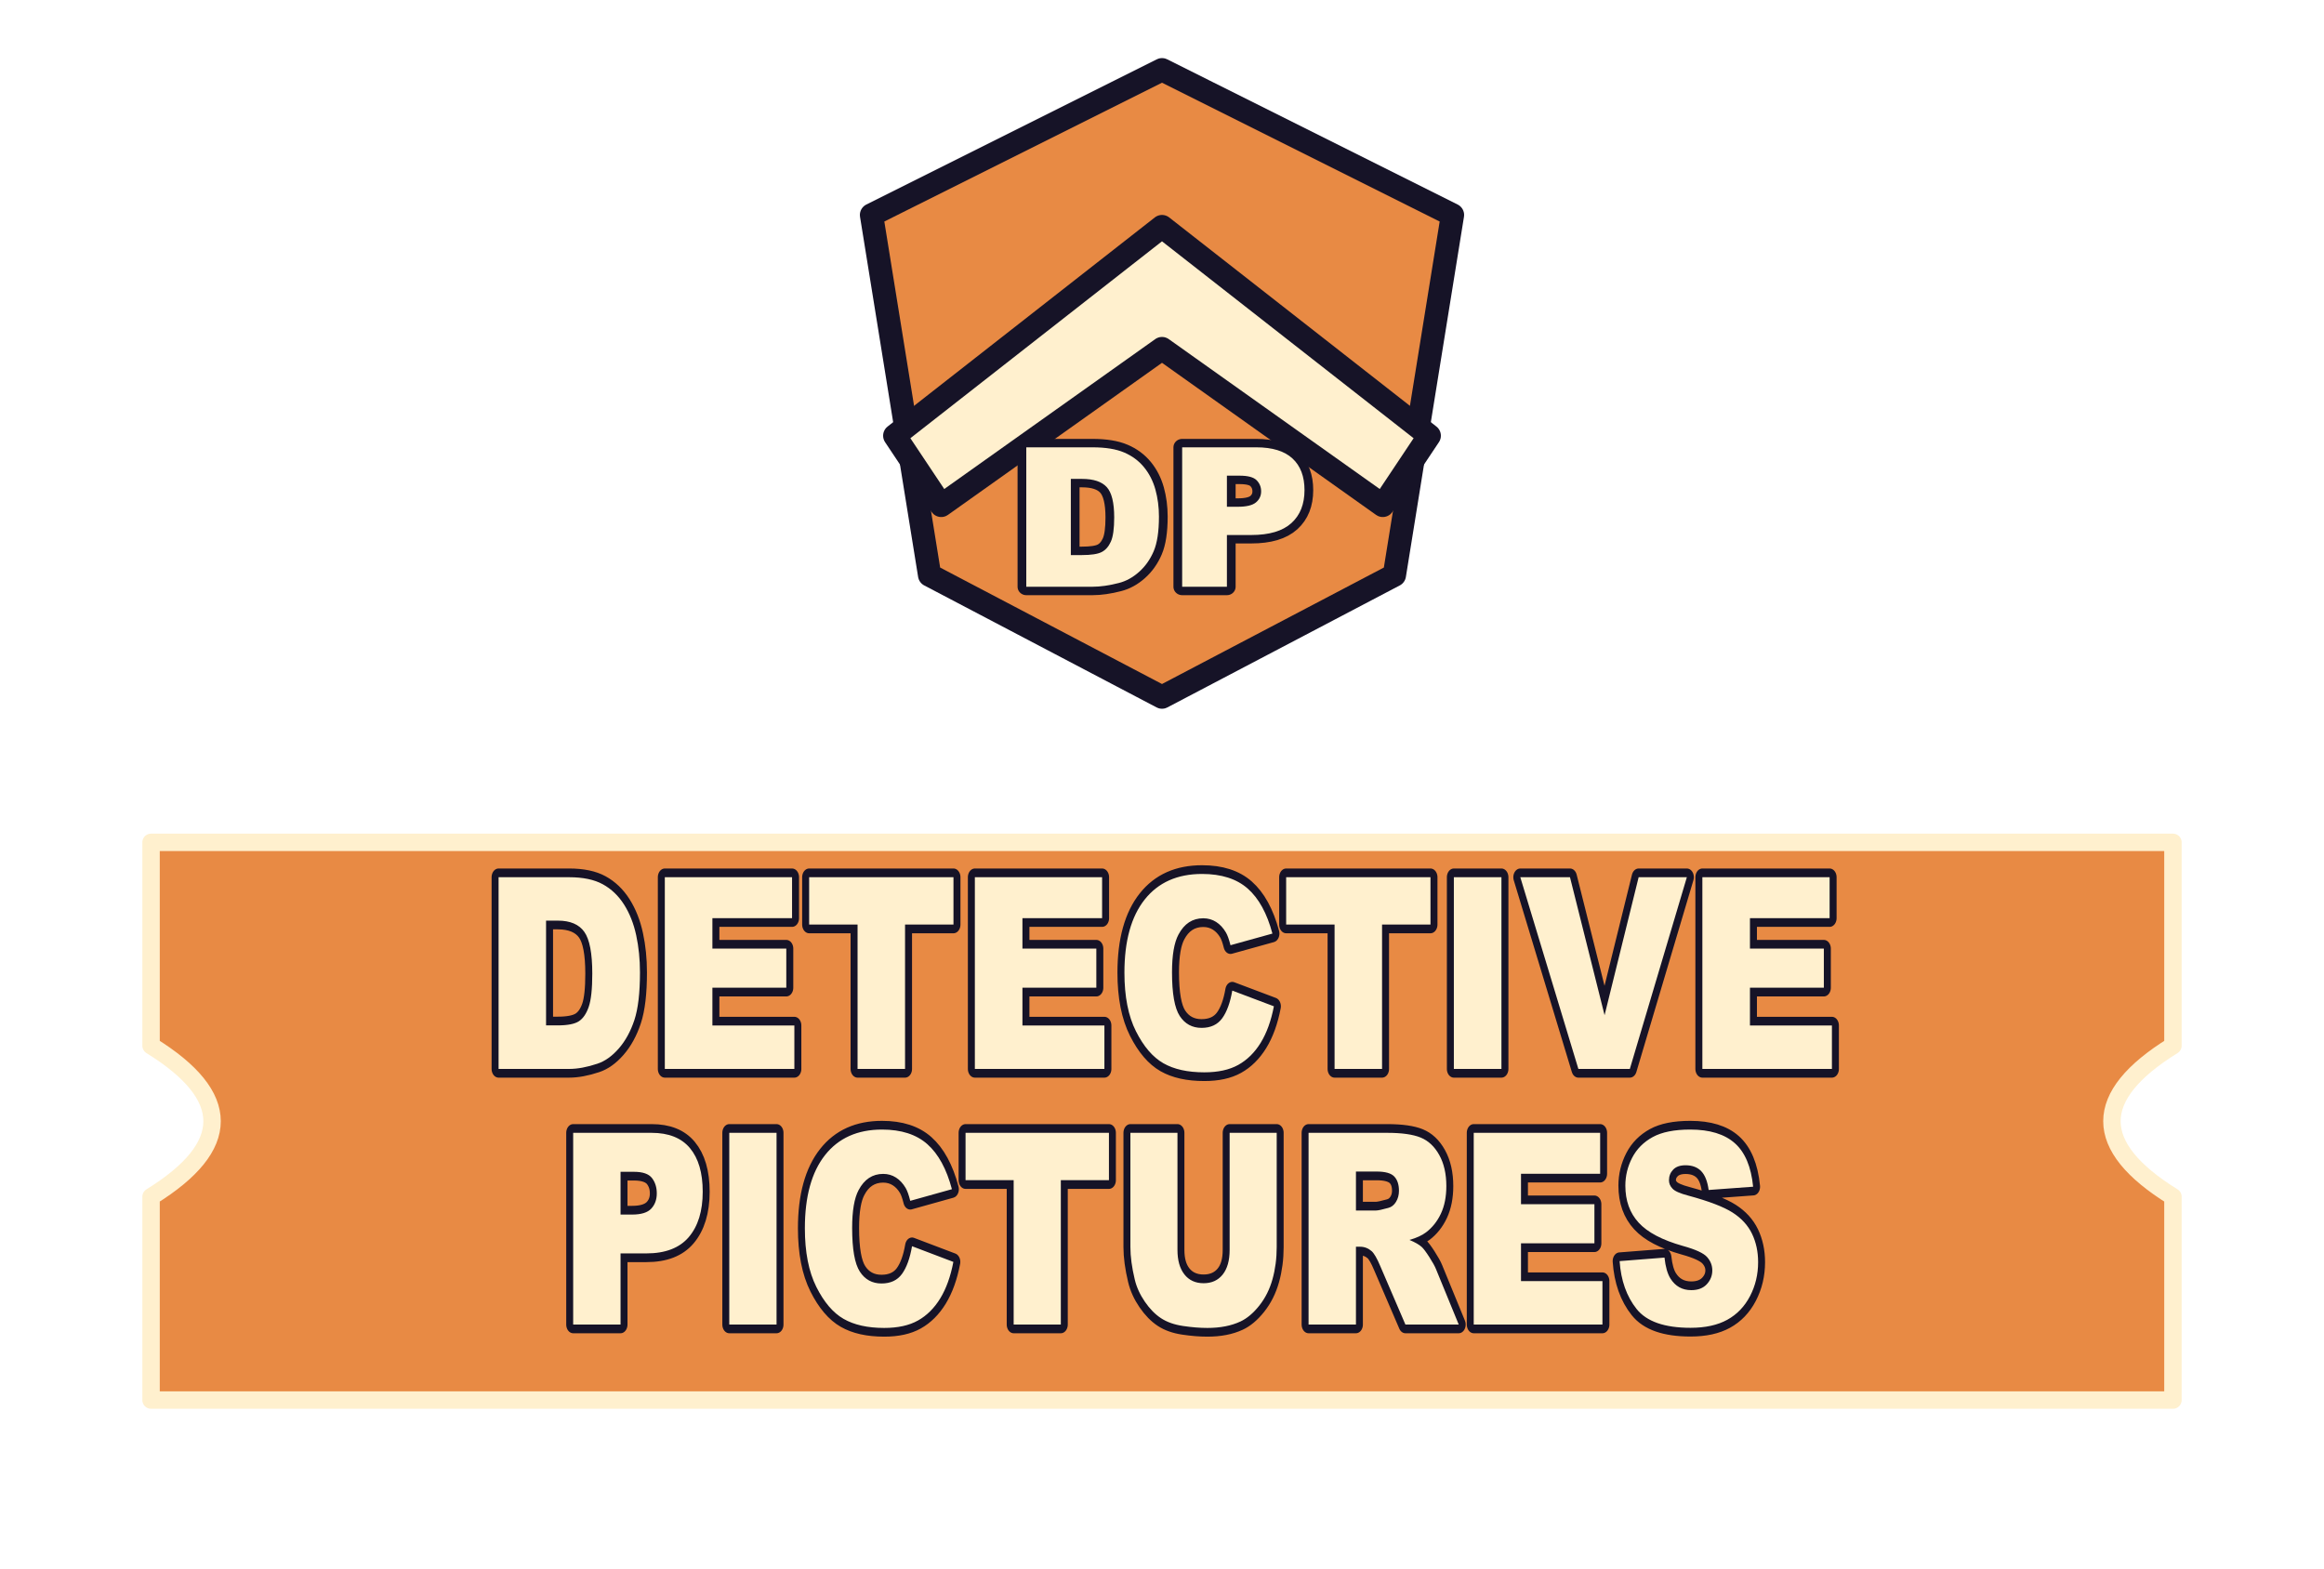
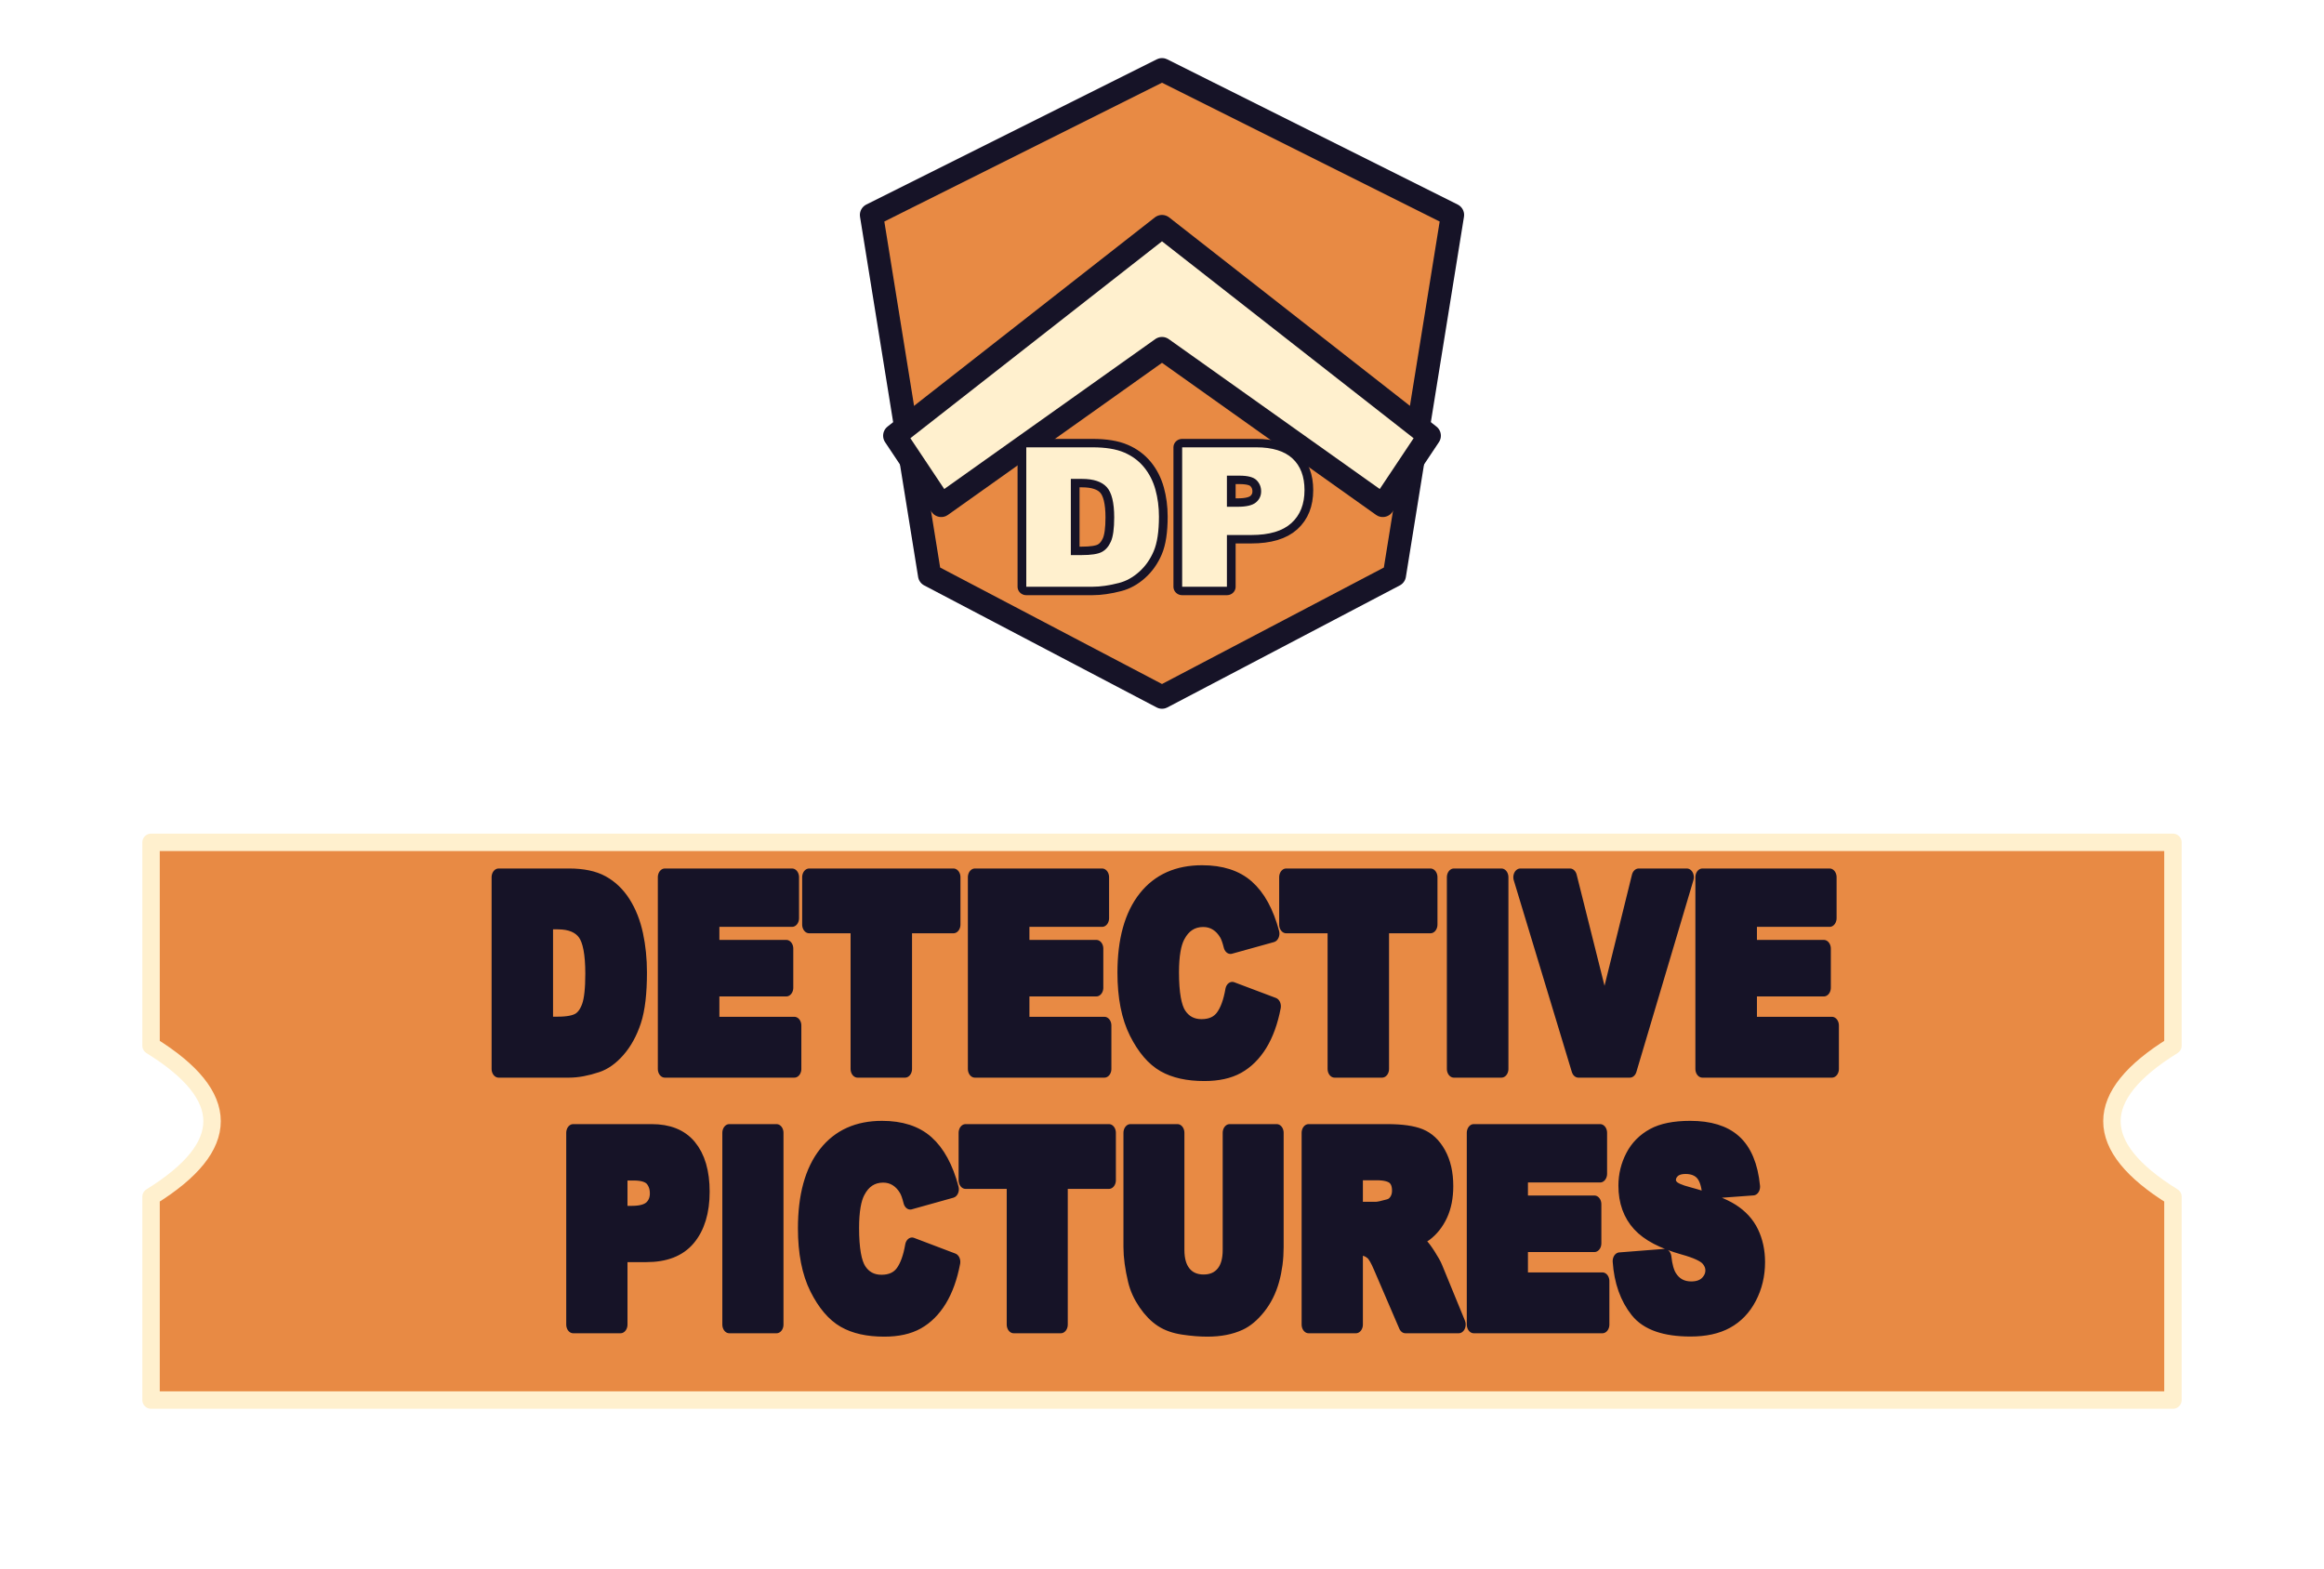
<svg xmlns="http://www.w3.org/2000/svg" viewBox="0 0 400 270" width="400" height="270">
  <g transform="translate(136 2)">
    <path d="m14 35 50-25 50 25-10 62-40 21-40-21Z" fill="#E88A44" stroke="#161327" stroke-width="4" stroke-linejoin="round" stroke-linecap="round" />
    <path d="m18 73 46-36 46 36-8 12-38-27-38 27Z" fill="#FFF0CE" stroke="#161327" stroke-width="4" stroke-linejoin="round" stroke-linecap="round" />
    <g transform="translate(38.0 99) scale(0.01692708 -0.01637108)">
      <path d="M156 1466H829Q1028 1466 1150.5 1412.0Q1273 1358 1353.0 1257.0Q1433 1156 1469.0 1022.0Q1505 888 1505 738Q1505 503 1451.5 373.5Q1398 244 1303.0 156.5Q1208 69 1099 40Q950 0 829 0H156ZM609 1134V333H720Q862 333 922.0 364.5Q982 396 1016.0 474.5Q1050 553 1050 729Q1050 962 974.0 1048.0Q898 1134 722 1134ZM1741 1466H2494Q2740 1466 2862.5 1349.0Q2985 1232 2985 1016Q2985 794 2851.5 669.0Q2718 544 2444 544H2196V0H1741ZM2196 841H2307Q2438 841 2491.0 886.5Q2544 932 2544 1003Q2544 1072 2498.0 1120.0Q2452 1168 2325 1168H2196Z" fill="none" stroke="#161327" stroke-width="177.231" stroke-linejoin="round" />
      <path d="M156 1466H829Q1028 1466 1150.5 1412.0Q1273 1358 1353.0 1257.0Q1433 1156 1469.0 1022.0Q1505 888 1505 738Q1505 503 1451.5 373.5Q1398 244 1303.0 156.5Q1208 69 1099 40Q950 0 829 0H156ZM609 1134V333H720Q862 333 922.0 364.5Q982 396 1016.0 474.5Q1050 553 1050 729Q1050 962 974.0 1048.0Q898 1134 722 1134ZM1741 1466H2494Q2740 1466 2862.5 1349.0Q2985 1232 2985 1016Q2985 794 2851.5 669.0Q2718 544 2444 544H2196V0H1741ZM2196 841H2307Q2438 841 2491.0 886.5Q2544 932 2544 1003Q2544 1072 2498.0 1120.0Q2452 1168 2325 1168H2196Z" fill="#FFF0CE" />
    </g>
  </g>
  <path d="M26 145h348v35q-21 13 0 26v35H26v-35q21-13 0-26Z" fill="#E88A44" stroke="#FFF0CE" stroke-width="3" stroke-linejoin="round" stroke-linecap="round" />
  <g transform="translate(83.0 184) scale(0.01804024 -0.02251023)">
    <path d="M156 1466H829Q1028 1466 1150.5 1412.0Q1273 1358 1353.0 1257.0Q1433 1156 1469.0 1022.0Q1505 888 1505 738Q1505 503 1451.5 373.5Q1398 244 1303.0 156.5Q1208 69 1099 40Q950 0 829 0H156ZM609 1134V333H720Q862 333 922.0 364.5Q982 396 1016.0 474.5Q1050 553 1050 729Q1050 962 974.0 1048.0Q898 1134 722 1134ZM1742 1466H2956V1153H2196V920H2901V621H2196V332H2978V0H1742ZM3119 1466H4496V1104H4034V0H3581V1104H3119ZM4700 1466H5914V1153H5154V920H5859V621H5154V332H5936V0H4700ZM7156 599 7553 479Q7513 312 7427.0 200.0Q7341 88 7213.5 31.0Q7086 -26 6889 -26Q6650 -26 6498.5 43.5Q6347 113 6237.0 288.0Q6127 463 6127 736Q6127 1100 6320.5 1295.5Q6514 1491 6868 1491Q7145 1491 7303.5 1379.0Q7462 1267 7539 1035L7139 946Q7118 1013 7095 1044Q7057 1096 7002.0 1124.0Q6947 1152 6879 1152Q6725 1152 6643 1028Q6581 936 6581 739Q6581 495 6655.0 404.5Q6729 314 6863 314Q6993 314 7059.5 387.0Q7126 460 7156 599ZM7670 1466H9047V1104H8585V0H8132V1104H7670ZM9270 1466H9724V0H9270ZM9904 1466H10378L10708 411L11033 1466H11493L10949 0H10458ZM11641 1466H12855V1153H12095V920H12800V621H12095V332H12877V0H11641Z" fill="none" stroke="#161327" stroke-width="133.273" stroke-linejoin="round" />
-     <path d="M156 1466H829Q1028 1466 1150.5 1412.0Q1273 1358 1353.0 1257.0Q1433 1156 1469.0 1022.0Q1505 888 1505 738Q1505 503 1451.5 373.5Q1398 244 1303.0 156.5Q1208 69 1099 40Q950 0 829 0H156ZM609 1134V333H720Q862 333 922.0 364.5Q982 396 1016.0 474.5Q1050 553 1050 729Q1050 962 974.0 1048.0Q898 1134 722 1134ZM1742 1466H2956V1153H2196V920H2901V621H2196V332H2978V0H1742ZM3119 1466H4496V1104H4034V0H3581V1104H3119ZM4700 1466H5914V1153H5154V920H5859V621H5154V332H5936V0H4700ZM7156 599 7553 479Q7513 312 7427.0 200.0Q7341 88 7213.5 31.0Q7086 -26 6889 -26Q6650 -26 6498.5 43.5Q6347 113 6237.0 288.0Q6127 463 6127 736Q6127 1100 6320.5 1295.5Q6514 1491 6868 1491Q7145 1491 7303.5 1379.0Q7462 1267 7539 1035L7139 946Q7118 1013 7095 1044Q7057 1096 7002.0 1124.0Q6947 1152 6879 1152Q6725 1152 6643 1028Q6581 936 6581 739Q6581 495 6655.0 404.5Q6729 314 6863 314Q6993 314 7059.5 387.0Q7126 460 7156 599ZM7670 1466H9047V1104H8585V0H8132V1104H7670ZM9270 1466H9724V0H9270ZM9904 1466H10378L10708 411L11033 1466H11493L10949 0H10458ZM11641 1466H12855V1153H12095V920H12800V621H12095V332H12877V0H11641Z" fill="#FFF0CE" />
+     <path d="M156 1466H829Q1028 1466 1150.5 1412.0Q1273 1358 1353.0 1257.0Q1433 1156 1469.0 1022.0Q1505 888 1505 738Q1505 503 1451.5 373.5Q1398 244 1303.0 156.5Q1208 69 1099 40Q950 0 829 0H156ZM609 1134V333H720Q862 333 922.0 364.5Q982 396 1016.0 474.5Q1050 553 1050 729Q1050 962 974.0 1048.0Q898 1134 722 1134ZM1742 1466H2956V1153H2196V920H2901V621H2196V332H2978V0H1742ZM3119 1466H4496V1104H4034V0H3581V1104H3119ZM4700 1466H5914V1153H5154V920H5859V621H5154V332H5936V0H4700ZM7156 599 7553 479Q7513 312 7427.0 200.0Q7341 88 7213.5 31.0Q7086 -26 6889 -26Q6650 -26 6498.5 43.5Q6347 113 6237.0 288.0Q6127 463 6127 736Q6127 1100 6320.5 1295.5Q6514 1491 6868 1491Q7145 1491 7303.5 1379.0Q7462 1267 7539 1035L7139 946Q7118 1013 7095 1044Q7057 1096 7002.0 1124.0Q6947 1152 6879 1152Q6725 1152 6643 1028Q6581 936 6581 739Q6581 495 6655.0 404.5Q6729 314 6863 314Q6993 314 7059.5 387.0Q7126 460 7156 599ZM7670 1466H9047V1104H8585V0H8132V1104H7670ZM9270 1466H9724V0H9270ZM9904 1466H10378L10708 411L11033 1466H11493L10949 0H10458ZM11641 1466H12855V1153H12095V920H12800V621H12095V332H12877V0H11641Z" fill="#161327" />
  </g>
  <g transform="translate(96.0 228) scale(0.01792331 -0.02251023)">
    <path d="M148 1466H901Q1147 1466 1269.5 1349.0Q1392 1232 1392 1016Q1392 794 1258.5 669.0Q1125 544 851 544H603V0H148ZM603 841H714Q845 841 898.0 886.5Q951 932 951 1003Q951 1072 905.0 1120.0Q859 1168 732 1168H603ZM1647 1466H2101V0H1647ZM3402 599 3799 479Q3759 312 3673.0 200.0Q3587 88 3459.5 31.0Q3332 -26 3135 -26Q2896 -26 2744.5 43.5Q2593 113 2483.0 288.0Q2373 463 2373 736Q2373 1100 2566.5 1295.5Q2760 1491 3114 1491Q3391 1491 3549.5 1379.0Q3708 1267 3785 1035L3385 946Q3364 1013 3341 1044Q3303 1096 3248.0 1124.0Q3193 1152 3125 1152Q2971 1152 2889 1028Q2827 936 2827 739Q2827 495 2901.0 404.5Q2975 314 3109 314Q3239 314 3305.5 387.0Q3372 460 3402 599ZM3916 1466H5293V1104H4831V0H4378V1104H3916ZM6452 1466H6904V592Q6904 462 6863.5 346.5Q6823 231 6736.5 144.5Q6650 58 6555 23Q6423 -26 6238 -26Q6131 -26 6004.5 -11.0Q5878 4 5793.0 48.5Q5708 93 5637.5 175.0Q5567 257 5541 344Q5499 484 5499 592V1466H5951V571Q5951 451 6017.5 383.5Q6084 316 6202 316Q6319 316 6385.5 382.5Q6452 449 6452 571ZM7210 0V1466H7965Q8175 1466 8286.0 1430.0Q8397 1394 8465.0 1296.5Q8533 1199 8533 1059Q8533 937 8481.0 848.5Q8429 760 8338 705Q8280 670 8179 647Q8260 620 8297 593Q8322 575 8369.5 516.0Q8417 457 8433 425L8652 0H8140L7898 448Q7852 535 7816 561Q7767 595 7705 595H7665V0ZM7665 872H7856Q7887 872 7976 892Q8021 901 8049.5 938.0Q8078 975 8078 1023Q8078 1094 8033.0 1132.0Q7988 1170 7864 1170H7665ZM8796 1466H10010V1153H9250V920H9955V621H9250V332H10032V0H8796ZM10197 485 10628 512Q10642 407 10685 352Q10755 263 10885 263Q10982 263 11034.5 308.5Q11087 354 11087 414Q11087 471 11037 516Q10987 561 10805 601Q10507 668 10380 779Q10252 890 10252 1062Q10252 1175 10317.5 1275.5Q10383 1376 10514.5 1433.5Q10646 1491 10875 1491Q11156 1491 11303.5 1386.5Q11451 1282 11479 1054L11052 1029Q11035 1128 10980.5 1173.0Q10926 1218 10830 1218Q10751 1218 10711.0 1184.5Q10671 1151 10671 1103Q10671 1068 10704 1040Q10736 1011 10856 986Q11153 922 11281.5 856.5Q11410 791 11468.5 694.0Q11527 597 11527 477Q11527 336 11449.0 217.0Q11371 98 11231.0 36.5Q11091 -25 10878 -25Q10504 -25 10360.0 119.0Q10216 263 10197 485Z" fill="none" stroke="#161327" stroke-width="133.273" stroke-linejoin="round" />
-     <path d="M148 1466H901Q1147 1466 1269.5 1349.0Q1392 1232 1392 1016Q1392 794 1258.5 669.0Q1125 544 851 544H603V0H148ZM603 841H714Q845 841 898.0 886.5Q951 932 951 1003Q951 1072 905.0 1120.0Q859 1168 732 1168H603ZM1647 1466H2101V0H1647ZM3402 599 3799 479Q3759 312 3673.0 200.0Q3587 88 3459.5 31.0Q3332 -26 3135 -26Q2896 -26 2744.5 43.5Q2593 113 2483.0 288.0Q2373 463 2373 736Q2373 1100 2566.5 1295.5Q2760 1491 3114 1491Q3391 1491 3549.5 1379.0Q3708 1267 3785 1035L3385 946Q3364 1013 3341 1044Q3303 1096 3248.0 1124.0Q3193 1152 3125 1152Q2971 1152 2889 1028Q2827 936 2827 739Q2827 495 2901.0 404.5Q2975 314 3109 314Q3239 314 3305.5 387.0Q3372 460 3402 599ZM3916 1466H5293V1104H4831V0H4378V1104H3916ZM6452 1466H6904V592Q6904 462 6863.5 346.5Q6823 231 6736.5 144.5Q6650 58 6555 23Q6423 -26 6238 -26Q6131 -26 6004.5 -11.0Q5878 4 5793.0 48.5Q5708 93 5637.5 175.0Q5567 257 5541 344Q5499 484 5499 592V1466H5951V571Q5951 451 6017.5 383.5Q6084 316 6202 316Q6319 316 6385.5 382.5Q6452 449 6452 571ZM7210 0V1466H7965Q8175 1466 8286.0 1430.0Q8397 1394 8465.0 1296.5Q8533 1199 8533 1059Q8533 937 8481.0 848.5Q8429 760 8338 705Q8280 670 8179 647Q8260 620 8297 593Q8322 575 8369.5 516.0Q8417 457 8433 425L8652 0H8140L7898 448Q7852 535 7816 561Q7767 595 7705 595H7665V0ZM7665 872H7856Q7887 872 7976 892Q8021 901 8049.5 938.0Q8078 975 8078 1023Q8078 1094 8033.0 1132.0Q7988 1170 7864 1170H7665ZM8796 1466H10010V1153H9250V920H9955V621H9250V332H10032V0H8796ZM10197 485 10628 512Q10642 407 10685 352Q10755 263 10885 263Q10982 263 11034.5 308.5Q11087 354 11087 414Q11087 471 11037 516Q10987 561 10805 601Q10507 668 10380 779Q10252 890 10252 1062Q10252 1175 10317.5 1275.5Q10383 1376 10514.5 1433.5Q10646 1491 10875 1491Q11156 1491 11303.5 1386.5Q11451 1282 11479 1054L11052 1029Q11035 1128 10980.5 1173.0Q10926 1218 10830 1218Q10751 1218 10711.0 1184.5Q10671 1151 10671 1103Q10671 1068 10704 1040Q10736 1011 10856 986Q11153 922 11281.5 856.5Q11410 791 11468.5 694.0Q11527 597 11527 477Q11527 336 11449.0 217.0Q11371 98 11231.0 36.5Q11091 -25 10878 -25Q10504 -25 10360.0 119.0Q10216 263 10197 485Z" fill="#FFF0CE" />
+     <path d="M148 1466H901Q1147 1466 1269.5 1349.0Q1392 1232 1392 1016Q1392 794 1258.5 669.0Q1125 544 851 544H603V0H148ZM603 841H714Q845 841 898.0 886.5Q951 932 951 1003Q951 1072 905.0 1120.0Q859 1168 732 1168H603ZM1647 1466H2101V0H1647ZM3402 599 3799 479Q3759 312 3673.0 200.0Q3587 88 3459.5 31.0Q3332 -26 3135 -26Q2896 -26 2744.5 43.5Q2593 113 2483.0 288.0Q2373 463 2373 736Q2373 1100 2566.5 1295.5Q2760 1491 3114 1491Q3391 1491 3549.5 1379.0Q3708 1267 3785 1035L3385 946Q3364 1013 3341 1044Q3303 1096 3248.0 1124.0Q3193 1152 3125 1152Q2971 1152 2889 1028Q2827 936 2827 739Q2827 495 2901.0 404.5Q2975 314 3109 314Q3239 314 3305.5 387.0Q3372 460 3402 599ZM3916 1466H5293V1104H4831V0H4378V1104H3916ZM6452 1466H6904V592Q6904 462 6863.5 346.5Q6823 231 6736.5 144.5Q6650 58 6555 23Q6423 -26 6238 -26Q6131 -26 6004.5 -11.0Q5878 4 5793.0 48.5Q5708 93 5637.5 175.0Q5567 257 5541 344Q5499 484 5499 592V1466H5951V571Q5951 451 6017.5 383.5Q6084 316 6202 316Q6319 316 6385.5 382.5Q6452 449 6452 571ZM7210 0V1466H7965Q8175 1466 8286.0 1430.0Q8397 1394 8465.0 1296.5Q8533 1199 8533 1059Q8533 937 8481.0 848.5Q8429 760 8338 705Q8280 670 8179 647Q8260 620 8297 593Q8322 575 8369.5 516.0Q8417 457 8433 425L8652 0H8140L7898 448Q7852 535 7816 561Q7767 595 7705 595H7665V0ZM7665 872H7856Q7887 872 7976 892Q8021 901 8049.5 938.0Q8078 975 8078 1023Q8078 1094 8033.0 1132.0Q7988 1170 7864 1170H7665ZM8796 1466H10010V1153H9250V920H9955V621H9250V332H10032V0H8796ZM10197 485 10628 512Q10642 407 10685 352Q10755 263 10885 263Q10982 263 11034.5 308.5Q11087 354 11087 414Q11087 471 11037 516Q10987 561 10805 601Q10507 668 10380 779Q10252 890 10252 1062Q10252 1175 10317.5 1275.5Q10383 1376 10514.5 1433.5Q10646 1491 10875 1491Q11156 1491 11303.5 1386.5Q11451 1282 11479 1054L11052 1029Q11035 1128 10980.5 1173.0Q10926 1218 10830 1218Q10751 1218 10711.0 1184.5Q10671 1151 10671 1103Q10671 1068 10704 1040Q10736 1011 10856 986Q11153 922 11281.5 856.5Q11410 791 11468.5 694.0Q11527 597 11527 477Q11527 336 11449.0 217.0Q11371 98 11231.0 36.5Q11091 -25 10878 -25Q10504 -25 10360.0 119.0Q10216 263 10197 485Z" fill="#161327" />
  </g>
</svg>
